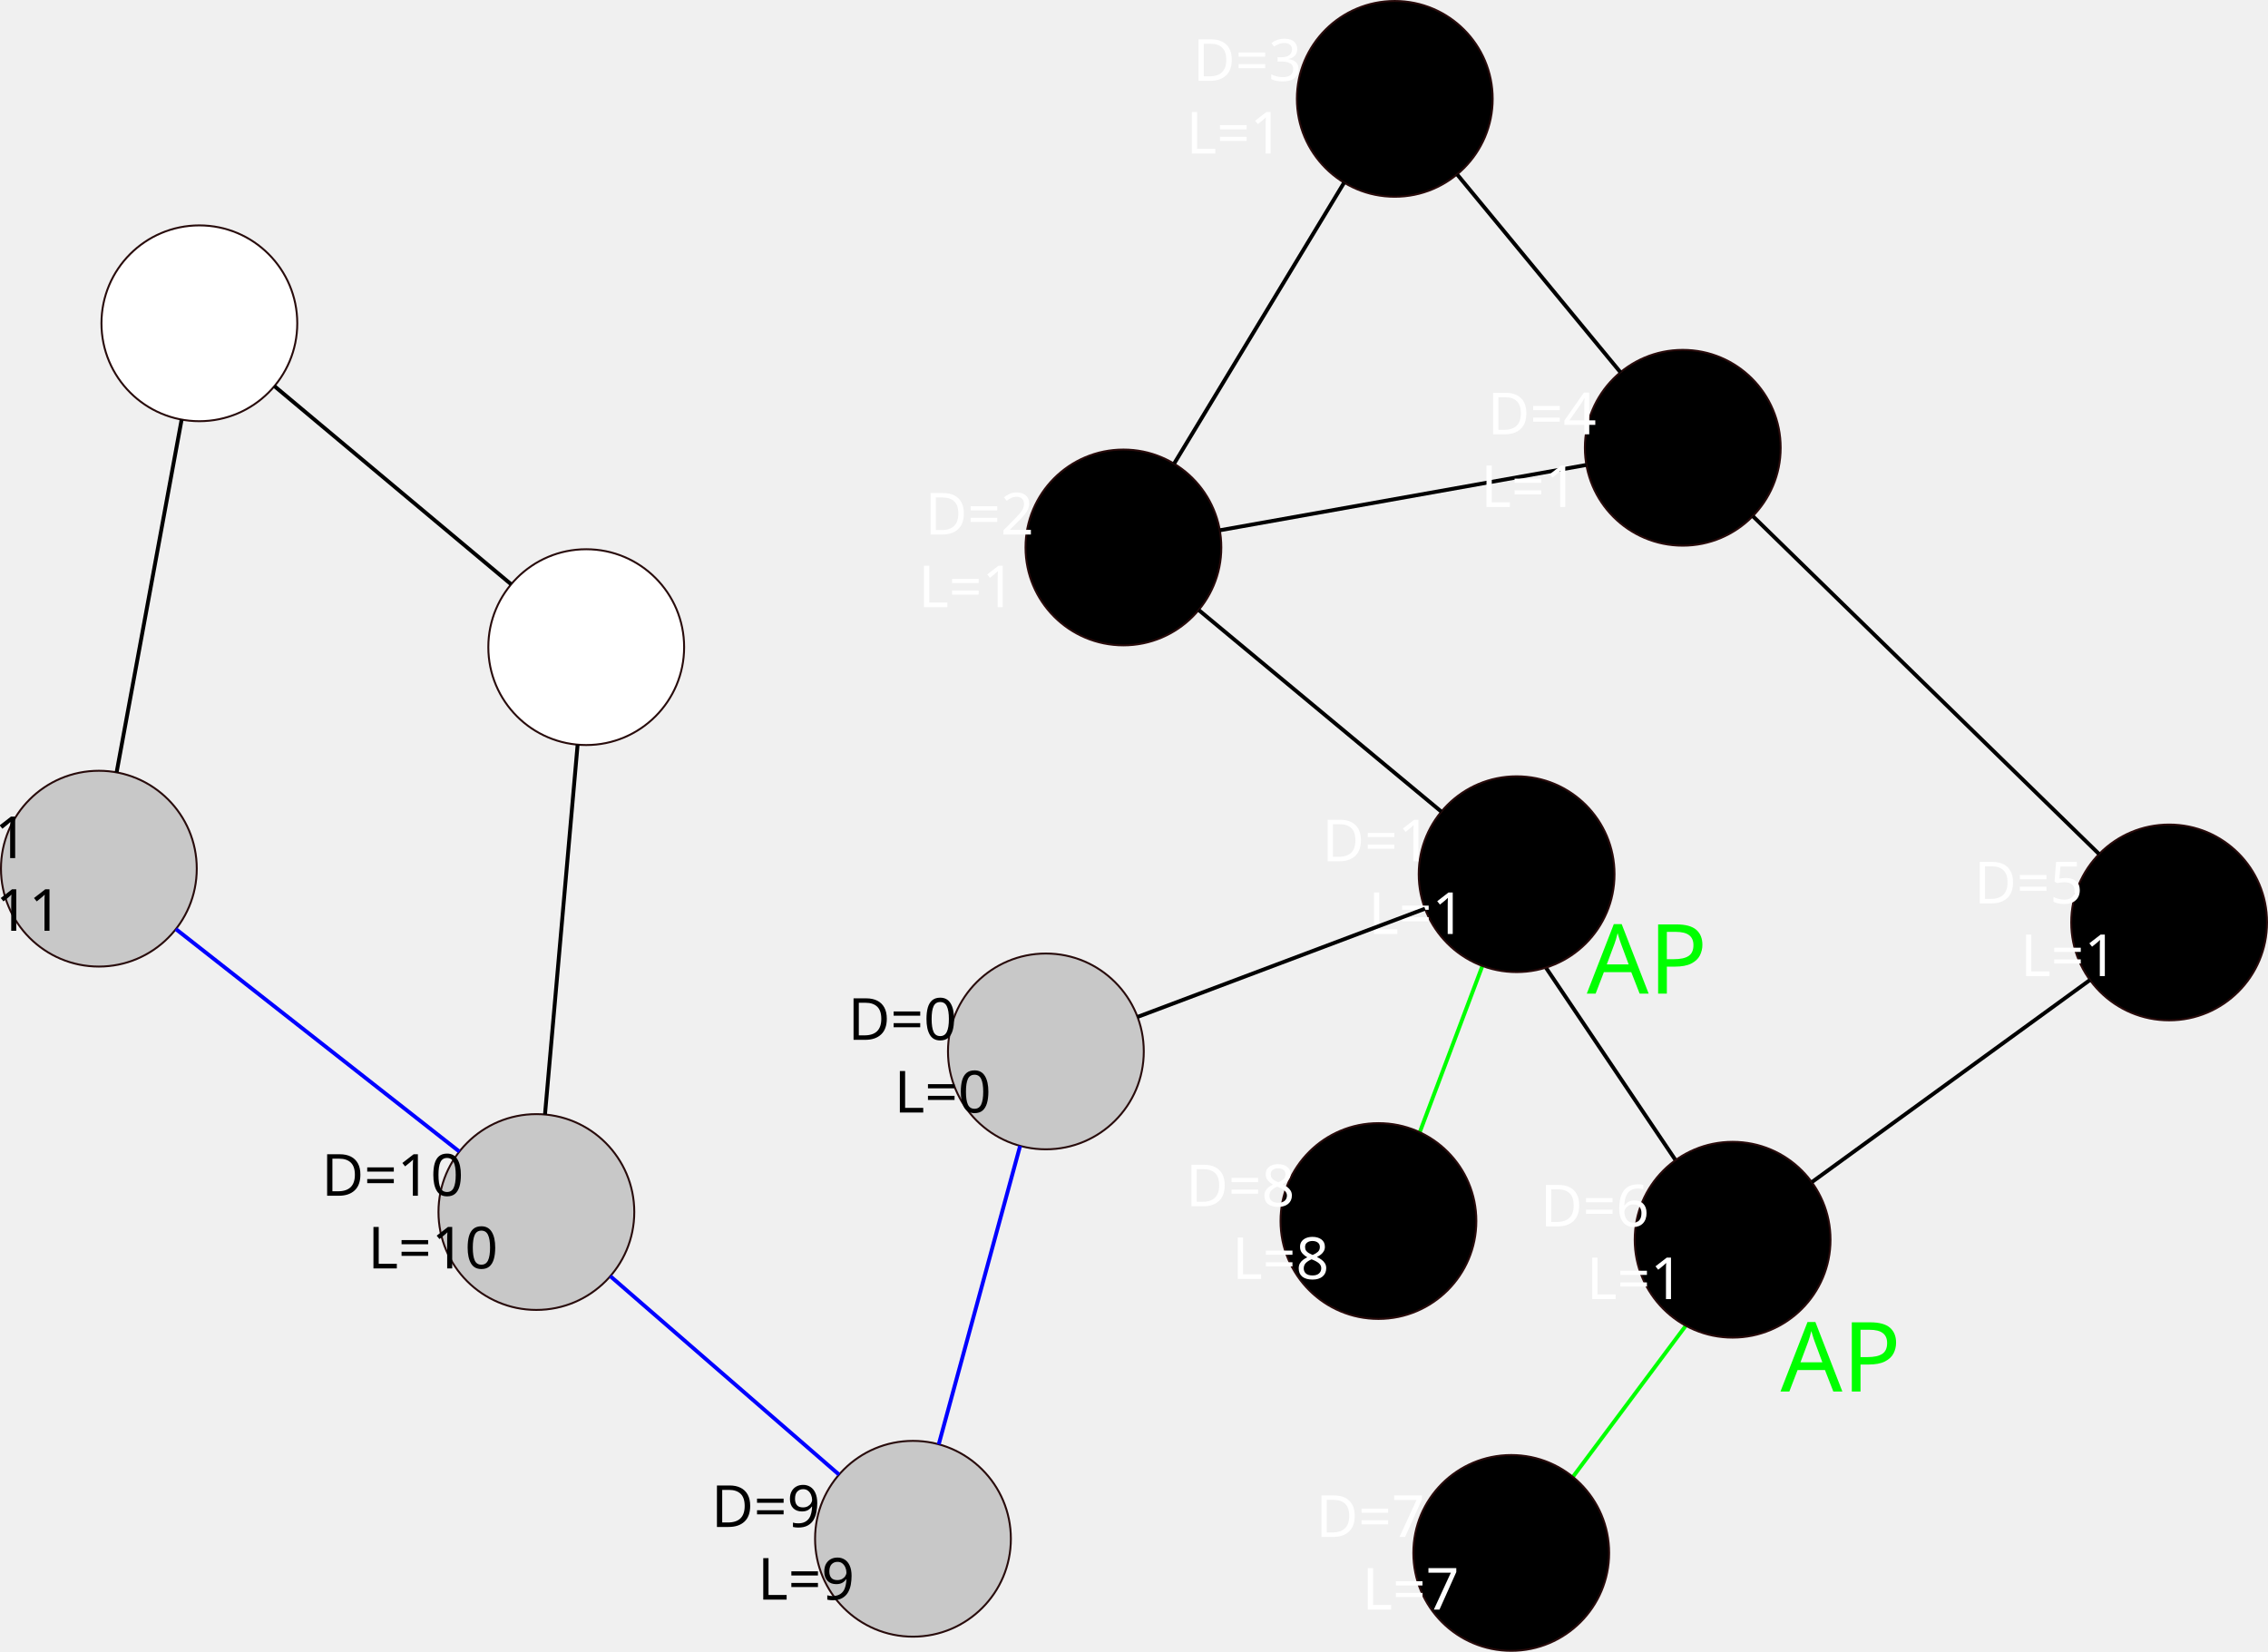
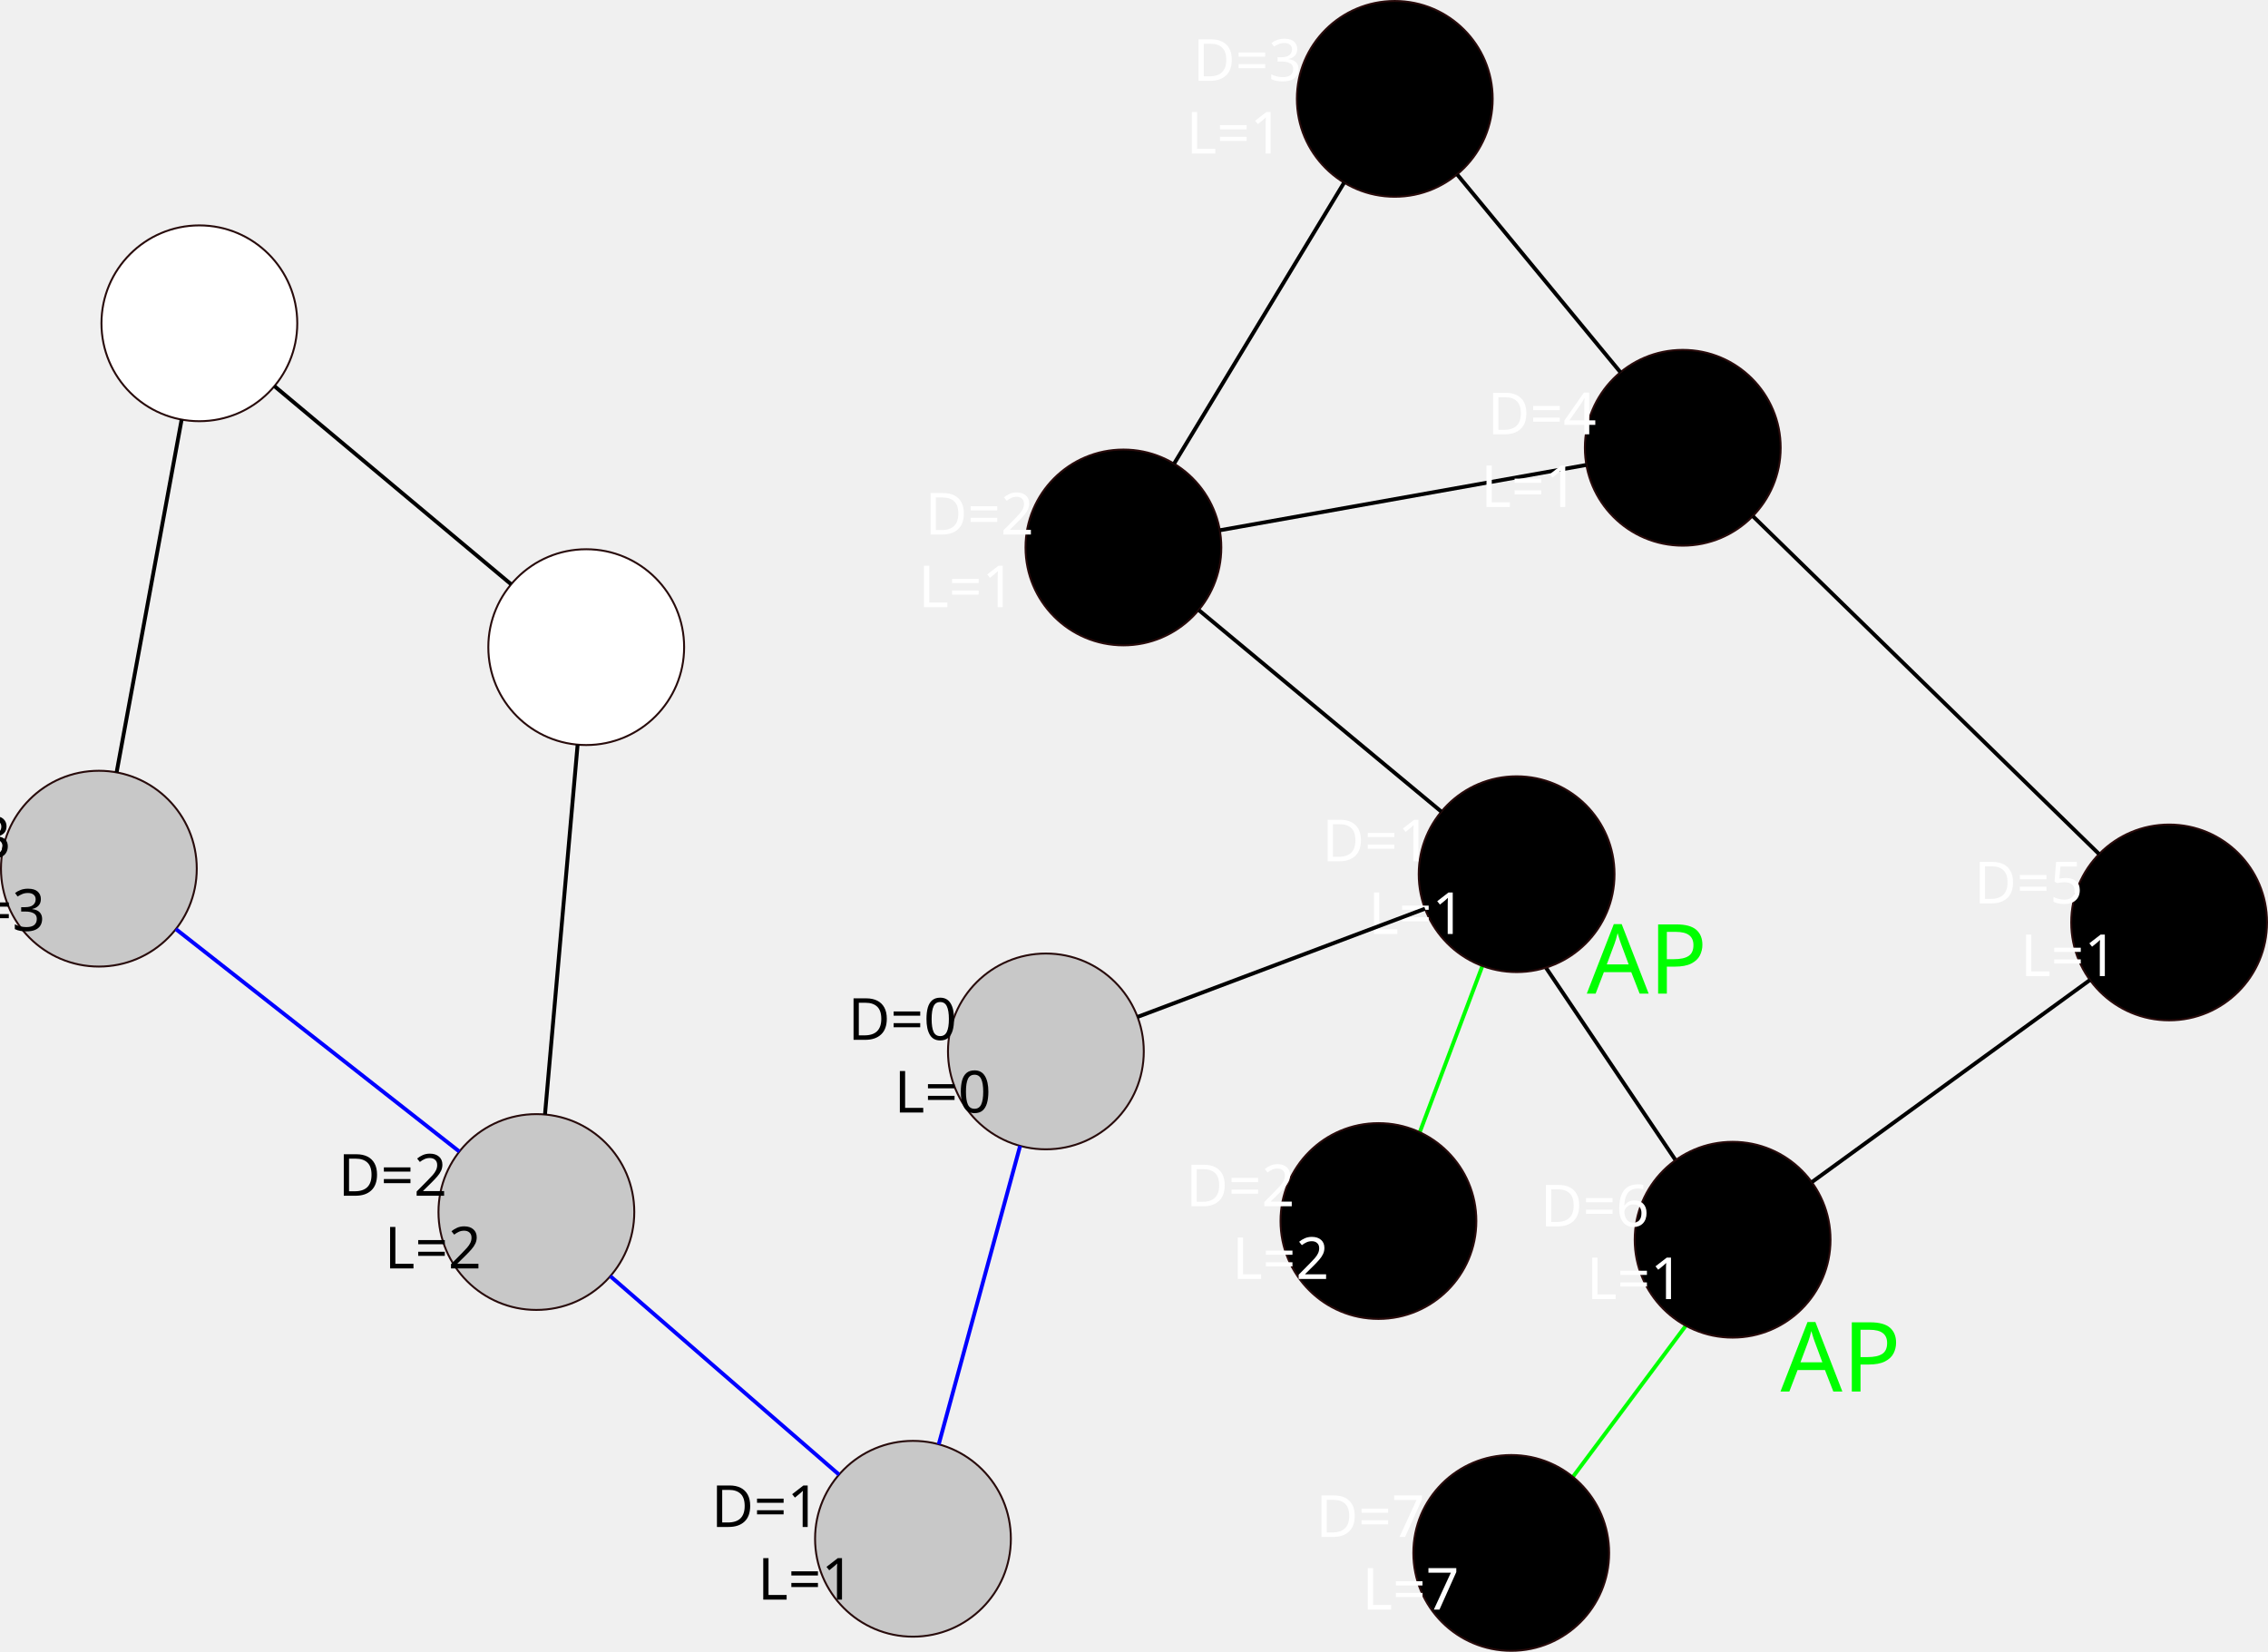
<svg xmlns="http://www.w3.org/2000/svg" width="585.037" height="426.087" id="svg2" version="1.0">
  <defs id="defs4">
    </defs>
  <g id="layer1" transform="translate(-68.7819,-91.14408)">
    <path style="fill:none;fill-opacity:0.75;fill-rule:evenodd;stroke:#00ff00;stroke-width:1px;stroke-linecap:butt;stroke-linejoin:miter;stroke-opacity:1" d="M 356.786,317.159 L 391.071,226.087" id="path2473" transform="translate(68.7819,91.14408)" />
    <path style="fill:none;fill-opacity:0.75;fill-rule:evenodd;stroke:#000000;stroke-width:1px;stroke-linecap:butt;stroke-linejoin:miter;stroke-opacity:1" d="M 451.538,316.971 L 518.208,415.966" id="path2425" />
    <path style="fill:none;fill-opacity:0.75;fill-rule:evenodd;stroke:#00ff00;stroke-width:1px;stroke-linecap:butt;stroke-linejoin:miter;stroke-opacity:1" d="M 457.599,494.758 L 517.198,414.956" id="path2433" />
    <path style="opacity:1;fill:#ffffff;fill-opacity:1;stroke:#280b0b;stroke-width:0.5;stroke-miterlimit:4;stroke-dasharray:none;stroke-opacity:1" id="path2383" d="m 145.462,174.54 a 25.254,25.254 0 0 1 -25.254,25.254 25.254,25.254 0 0 1 -25.254,-25.254 25.254,25.254 0 0 1 25.254,-25.254 25.254,25.254 0 0 1 25.254,25.254 z" />
    <path style="opacity:1;fill:#c8c8c8;fill-opacity:1;stroke:#280b0b;stroke-width:0.5;stroke-miterlimit:4;stroke-dasharray:none;stroke-opacity:1" id="path2385" d="m 145.462,174.54 a 25.254,25.254 0 0 1 -25.254,25.254 25.254,25.254 0 0 1 -25.254,-25.254 25.254,25.254 0 0 1 25.254,-25.254 25.254,25.254 0 0 1 25.254,25.254 z" transform="translate(-25.92244,140.6797)" />
    <path style="opacity:1;fill:#ffffff;fill-opacity:1;stroke:#280b0b;stroke-width:0.5;stroke-miterlimit:4;stroke-dasharray:none;stroke-opacity:1" id="path2389" d="m 145.462,174.54 a 25.254,25.254 0 0 1 -25.254,25.254 25.254,25.254 0 0 1 -25.254,-25.254 25.254,25.254 0 0 1 25.254,-25.254 25.254,25.254 0 0 1 25.254,25.254 z" transform="translate(99.79185,83.53684)" />
    <path style="opacity:1;fill:#c8c8c8;fill-opacity:1;stroke:#280b0b;stroke-width:0.5;stroke-miterlimit:4;stroke-dasharray:none;stroke-opacity:1" id="path2391" d="m 145.462,174.54 a 25.254,25.254 0 0 1 -25.254,25.254 25.254,25.254 0 0 1 -25.254,-25.254 25.254,25.254 0 0 1 25.254,-25.254 25.254,25.254 0 0 1 25.254,25.254 z" transform="translate(86.93471,229.2511)" />
    <path style="opacity:1;fill:#c8c8c8;fill-opacity:1;stroke:#280b0b;stroke-width:0.5;stroke-miterlimit:4;stroke-dasharray:none;stroke-opacity:1" id="path2393" d="m 145.462,174.54 a 25.254,25.254 0 0 1 -25.254,25.254 25.254,25.254 0 0 1 -25.254,-25.254 25.254,25.254 0 0 1 25.254,-25.254 25.254,25.254 0 0 1 25.254,25.254 z" transform="translate(184.0776,313.5368)" />
    <path style="opacity:1;fill:#c8c8c8;fill-opacity:1;stroke:#280b0b;stroke-width:0.5;stroke-miterlimit:4;stroke-dasharray:none;stroke-opacity:1" id="path2395" d="m 145.462,174.54 a 25.254,25.254 0 0 1 -25.254,25.254 25.254,25.254 0 0 1 -25.254,-25.254 25.254,25.254 0 0 1 25.254,-25.254 25.254,25.254 0 0 1 25.254,25.254 z" transform="translate(218.3633,187.8226)" />
    <path style="opacity:1;fill:#000000;fill-opacity:1;stroke:#280b0b;stroke-width:0.5;stroke-miterlimit:4;stroke-dasharray:none;stroke-opacity:1" id="path2397" d="m 145.462,174.54 a 25.254,25.254 0 0 1 -25.254,25.254 25.254,25.254 0 0 1 -25.254,-25.254 25.254,25.254 0 0 1 25.254,-25.254 25.254,25.254 0 0 1 25.254,25.254 z" transform="translate(238.3633,57.82255)" />
    <path style="opacity:1;fill:#000000;fill-opacity:1;stroke:#280b0b;stroke-width:0.5;stroke-miterlimit:4;stroke-dasharray:none;stroke-opacity:1" id="path2399" d="m 145.462,174.54 a 25.254,25.254 0 0 1 -25.254,25.254 25.254,25.254 0 0 1 -25.254,-25.254 25.254,25.254 0 0 1 25.254,-25.254 25.254,25.254 0 0 1 25.254,25.254 z" transform="translate(308.3633,-57.89173)" />
    <path style="opacity:1;fill:#000000;fill-opacity:1;stroke:#280b0b;stroke-width:0.5;stroke-miterlimit:4;stroke-dasharray:none;stroke-opacity:1" id="path2401" d="m 145.462,174.54 a 25.254,25.254 0 0 1 -25.254,25.254 25.254,25.254 0 0 1 -25.254,-25.254 25.254,25.254 0 0 1 25.254,-25.254 25.254,25.254 0 0 1 25.254,25.254 z" transform="translate(382.649,32.10827)" />
    <path style="opacity:1;fill:#000000;fill-opacity:1;stroke:#280b0b;stroke-width:0.5;stroke-miterlimit:4;stroke-dasharray:none;stroke-opacity:1" id="path2403" d="m 145.462,174.54 a 25.254,25.254 0 0 1 -25.254,25.254 25.254,25.254 0 0 1 -25.254,-25.254 25.254,25.254 0 0 1 25.254,-25.254 25.254,25.254 0 0 1 25.254,25.254 z" transform="translate(339.7919,142.1083)" />
    <path style="opacity:1;fill:#000000;fill-opacity:1;stroke:#280b0b;stroke-width:0.5;stroke-miterlimit:4;stroke-dasharray:none;stroke-opacity:1" id="path2405" d="m 145.462,174.54 a 25.254,25.254 0 0 1 -25.254,25.254 25.254,25.254 0 0 1 -25.254,-25.254 25.254,25.254 0 0 1 25.254,-25.254 25.254,25.254 0 0 1 25.254,25.254 z" transform="translate(395.5061,236.394)" />
    <path style="opacity:1;fill:#000000;fill-opacity:1;stroke:#280b0b;stroke-width:0.5;stroke-miterlimit:4;stroke-dasharray:none;stroke-opacity:1" id="path2429" d="m 145.462,174.54 a 25.254,25.254 0 0 1 -25.254,25.254 25.254,25.254 0 0 1 -25.254,-25.254 25.254,25.254 0 0 1 25.254,-25.254 25.254,25.254 0 0 1 25.254,25.254 z" transform="translate(508.1067,154.5533)" />
    <path style="opacity:1;fill:#000000;fill-opacity:1;stroke:#280b0b;stroke-width:0.5;stroke-miterlimit:4;stroke-dasharray:none;stroke-opacity:1" id="path2431" d="m 145.462,174.54 a 25.254,25.254 0 0 1 -25.254,25.254 25.254,25.254 0 0 1 -25.254,-25.254 25.254,25.254 0 0 1 25.254,-25.254 25.254,25.254 0 0 1 25.254,25.254 z" transform="translate(338.4011,317.1879)" />
    <path style="opacity:1;fill:#000000;fill-opacity:1;stroke:#280b0b;stroke-width:0.5;stroke-miterlimit:4;stroke-dasharray:none;stroke-opacity:1" id="path2469" d="m 145.462,174.54 a 25.254,25.254 0 0 1 -25.254,25.254 25.254,25.254 0 0 1 -25.254,-25.254 25.254,25.254 0 0 1 25.254,-25.254 25.254,25.254 0 0 1 25.254,25.254 z" transform="translate(304.1474,231.5749)" />
    <text xml:space="preserve" style="font-style:normal;font-weight:normal;font-size:40px;line-height:125%;font-family:sans-serif;letter-spacing:0px;word-spacing:0px;fill:#000000;fill-opacity:1;stroke:none;stroke-width:1px;stroke-linecap:butt;stroke-linejoin:miter;stroke-opacity:1" x="337.959" y="359.374" id="text4158">
      <tspan id="tspan4160" x="337.959" y="359.374" style="font-size:15px;text-align:center;text-anchor:middle">D=0</tspan>
      <tspan x="337.959" y="378.124" id="tspan4162" style="font-size:15px;text-align:center;text-anchor:middle">L=0</tspan>
    </text>
    <text xml:space="preserve" style="font-style:normal;font-weight:normal;font-size:40px;line-height:125%;font-family:sans-serif;letter-spacing:0px;word-spacing:0px;fill:#ffffff;fill-opacity:1;stroke:none;stroke-width:1px;stroke-linecap:butt;stroke-linejoin:miter;stroke-opacity:1;" x="460.262" y="313.317" id="text4158-7">
      <tspan id="tspan4160-0" x="460.262" y="313.317" style="font-size:15px;text-align:center;text-anchor:middle;fill:#ffffff;fill-opacity:1;">D=1</tspan>
      <tspan x="460.262" y="332.067" id="tspan4162-3" style="font-size:15px;text-align:center;text-anchor:middle;fill:#ffffff;fill-opacity:1;">L=1</tspan>
    </text>
    <path style="fill:none;fill-rule:evenodd;stroke:#000000;stroke-width:1px;stroke-linecap:butt;stroke-linejoin:miter;stroke-opacity:1" d="m 362.205,353.465 74.161,-27.919" id="path4185" />
    <path style="fill:none;fill-rule:evenodd;stroke:#000000;stroke-width:1px;stroke-linecap:butt;stroke-linejoin:miter;stroke-opacity:1" d="M 440.577,300.508 377.994,248.502" id="path4187" />
    <path style="fill:none;fill-rule:evenodd;stroke:#000000;stroke-width:1px;stroke-linecap:butt;stroke-linejoin:miter;stroke-opacity:1" d="m 383.433,227.931 94.562,-16.853" id="path4189" />
    <path style="fill:none;fill-rule:evenodd;stroke:#000000;stroke-width:1px;stroke-linecap:butt;stroke-linejoin:miter;stroke-opacity:1" d="m 371.643,210.755 43.858,-72.5" id="path4191" />
    <path style="fill:none;fill-rule:evenodd;stroke:#000000;stroke-width:1px;stroke-linecap:butt;stroke-linejoin:miter;stroke-opacity:1" d="m 444.647,136.124 42.135,51.048" id="path4193" />
    <path style="fill:none;fill-rule:evenodd;stroke:#000000;stroke-width:1px;stroke-linecap:butt;stroke-linejoin:miter;stroke-opacity:1" d="m 520.93,224.287 89.312,87.167" id="path4195" />
    <path style="fill:none;fill-rule:evenodd;stroke:#000000;stroke-width:1px;stroke-linecap:butt;stroke-linejoin:miter;stroke-opacity:1" d="m 536.142,396.086 71.745,-52.146" id="path4197" />
    <path style="fill:none;fill-rule:evenodd;stroke:#0000ff;stroke-width:1px;stroke-linecap:butt;stroke-linejoin:miter;stroke-opacity:1" d="m 331.927,386.726 -20.996,76.987" id="path4199" />
    <path style="fill:none;fill-rule:evenodd;stroke:#0000ff;stroke-width:1px;stroke-linecap:butt;stroke-linejoin:miter;stroke-opacity:1" d="m 226.217,420.341 58.994,51.186" id="path4201" />
    <path style="fill:none;fill-rule:evenodd;stroke:#0000ff;stroke-width:1px;stroke-linecap:butt;stroke-linejoin:miter;stroke-opacity:1" d="m 114.152,330.81 73.125,57.389" id="path4203" />
    <path style="fill:none;fill-rule:evenodd;stroke:#000000;stroke-width:1px;stroke-linecap:butt;stroke-linejoin:miter;stroke-opacity:1" d="M 115.632,199.375 98.862,290.384" id="path4205" />
    <path style="fill:none;fill-rule:evenodd;stroke:#000000;stroke-width:1px;stroke-linecap:butt;stroke-linejoin:miter;stroke-opacity:1" d="m 139.572,190.75 61.063,51.117" id="path4207" />
    <path style="fill:none;fill-rule:evenodd;stroke:#000000;stroke-width:1px;stroke-linecap:butt;stroke-linejoin:miter;stroke-opacity:1" d="m 217.78,283.232 -8.418,95.403" id="path4209" />
    <text xml:space="preserve" style="font-style:normal;font-weight:normal;font-size:40px;line-height:125%;font-family:sans-serif;letter-spacing:0px;word-spacing:0px;fill:#ffffff;fill-opacity:1;stroke:none;stroke-width:1px;stroke-linecap:butt;stroke-linejoin:miter;stroke-opacity:1;" x="357.833" y="229.031" id="text4158-1">
      <tspan id="tspan4160-08" x="357.833" y="229.031" style="font-size:15px;text-align:center;text-anchor:middle;fill:#ffffff;fill-opacity:1;">D=2</tspan>
      <tspan x="357.833" y="247.781" id="tspan4162-2" style="font-size:15px;text-align:center;text-anchor:middle;fill:#ffffff;fill-opacity:1;">L=<tspan style="fill:#ffffff;fill-opacity:1;" id="tspan4399">1</tspan>
      </tspan>
    </text>
    <text xml:space="preserve" style="font-style:normal;font-weight:normal;font-size:40px;line-height:125%;font-family:sans-serif;letter-spacing:0px;word-spacing:0px;fill:#ffffff;fill-opacity:1;stroke:none;stroke-width:1px;stroke-linecap:butt;stroke-linejoin:miter;stroke-opacity:1;" x="426.943" y="111.994" id="text4158-1-9">
      <tspan id="tspan4160-08-7" x="426.943" y="111.994" style="font-size:15px;text-align:center;text-anchor:middle;fill:#ffffff;fill-opacity:1;">D=3</tspan>
      <tspan x="426.943" y="130.744" id="tspan4162-2-0" style="font-size:15px;text-align:center;text-anchor:middle;fill:#ffffff;fill-opacity:1;">L=<tspan style="fill:#ffffff;fill-opacity:1;" id="tspan4397">1</tspan>
      </tspan>
    </text>
    <text xml:space="preserve" style="font-style:normal;font-weight:normal;font-size:40px;line-height:125%;font-family:sans-serif;letter-spacing:0px;word-spacing:0px;fill:#ffffff;fill-opacity:1;stroke:none;stroke-width:1px;stroke-linecap:butt;stroke-linejoin:miter;stroke-opacity:1;" x="502.936" y="203.174" id="text4158-1-9-0">
      <tspan id="tspan4160-08-7-1" x="502.936" y="203.174" style="font-size:15px;text-align:center;text-anchor:middle;fill:#ffffff;fill-opacity:1;">D=4</tspan>
      <tspan x="502.936" y="221.924" id="tspan4162-2-0-0" style="font-size:15px;text-align:center;text-anchor:middle;fill:#ffffff;fill-opacity:1;">L=1<tspan style="fill:#ffffff;fill-opacity:1;" id="tspan4395" />
      </tspan>
    </text>
    <text xml:space="preserve" style="font-style:normal;font-weight:normal;font-size:40px;line-height:125%;font-family:sans-serif;letter-spacing:0px;word-spacing:0px;fill:#ffffff;fill-opacity:1;stroke:none;stroke-width:1px;stroke-linecap:butt;stroke-linejoin:miter;stroke-opacity:1;" x="628.471" y="324.181" id="text4158-1-9-0-0">
      <tspan id="tspan4160-08-7-1-0" x="628.471" y="324.181" style="font-size:15px;text-align:center;text-anchor:middle;fill:#ffffff;fill-opacity:1;">D=5</tspan>
      <tspan x="628.471" y="342.931" id="tspan4162-2-0-0-1" style="font-size:15px;text-align:center;text-anchor:middle;fill:#ffffff;fill-opacity:1;">L=1</tspan>
    </text>
    <text xml:space="preserve" style="font-style:normal;font-weight:normal;font-size:40px;line-height:125%;font-family:sans-serif;letter-spacing:0px;word-spacing:0px;fill:#ffffff;fill-opacity:1;stroke:none;stroke-width:1px;stroke-linecap:butt;stroke-linejoin:miter;stroke-opacity:1;" x="516.562" y="407.503" id="text4158-1-9-0-0-9">
      <tspan id="tspan4160-08-7-1-0-5" x="516.562" y="407.503" style="font-size:15px;text-align:center;text-anchor:middle;fill:#ffffff;fill-opacity:1;">D=6</tspan>
      <tspan x="516.562" y="426.253" id="tspan4162-2-0-0-1-6" style="font-size:15px;text-align:center;text-anchor:middle;fill:#ffffff;fill-opacity:1;">L=1</tspan>
    </text>
    <text xml:space="preserve" style="font-style:normal;font-weight:normal;font-size:40px;line-height:125%;font-family:sans-serif;letter-spacing:0px;word-spacing:0px;fill:#ffffff;fill-opacity:1;stroke:none;stroke-width:1px;stroke-linecap:butt;stroke-linejoin:miter;stroke-opacity:1;" x="458.665" y="487.602" id="text4158-1-9-0-0-9-9">
      <tspan id="tspan4160-08-7-1-0-5-9" x="458.665" y="487.602" style="font-size:15px;text-align:center;text-anchor:middle;fill:#ffffff;fill-opacity:1;">D=7</tspan>
      <tspan x="458.665" y="506.352" id="tspan4162-2-0-0-1-6-5" style="font-size:15px;text-align:center;text-anchor:middle;fill:#ffffff;fill-opacity:1;">L=7</tspan>
    </text>
    <text xml:space="preserve" style="font-style:normal;font-weight:normal;font-size:40px;line-height:125%;font-family:sans-serif;letter-spacing:0px;word-spacing:0px;fill:#000000;fill-opacity:1;stroke:none;stroke-width:1px;stroke-linecap:butt;stroke-linejoin:miter;stroke-opacity:1" x="528.068" y="450.088" id="text4371">
      <tspan id="tspan4373" x="528.068" y="450.088" style="font-size:25px;fill:#00ff00;fill-opacity:1">AP</tspan>
    </text>
-     <text xml:space="preserve" style="font-style:normal;font-weight:normal;font-size:40px;line-height:125%;font-family:sans-serif;letter-spacing:0px;word-spacing:0px;fill:#ffffff;fill-opacity:1;stroke:none;stroke-width:1px;stroke-linecap:butt;stroke-linejoin:miter;stroke-opacity:1;" x="425.123" y="402.308" id="text4158-7-0">
-       <tspan id="tspan4160-0-9" x="425.123" y="402.308" style="font-size:15px;text-align:center;text-anchor:middle;fill:#ffffff;fill-opacity:1;">D=8</tspan>
-       <tspan x="425.123" y="421.058" id="tspan4162-3-1" style="font-size:15px;text-align:center;text-anchor:middle;fill:#ffffff;fill-opacity:1;">L=8</tspan>
+     <text xml:space="preserve" style="font-style:normal;font-weight:normal;font-size:40px;line-height:125%;font-family:sans-serif;letter-spacing:0px;word-spacing:0px;fill:#ffffff;fill-opacity:1;stroke:none;stroke-width:1px;stroke-linecap:butt;stroke-linejoin:miter;stroke-opacity:1" x="425.123" y="402.308" id="text4158-7-0">
+       <tspan id="tspan4160-0-9" x="425.123" y="402.308" style="font-size:15px;text-align:center;text-anchor:middle;fill:#ffffff;fill-opacity:1">D=2</tspan>
+       <tspan x="425.123" y="421.058" id="tspan4162-3-1" style="font-size:15px;text-align:center;text-anchor:middle;fill:#ffffff;fill-opacity:1">L=2</tspan>
    </text>
    <text xml:space="preserve" style="font-style:normal;font-weight:normal;font-size:40px;line-height:125%;font-family:sans-serif;letter-spacing:0px;word-spacing:0px;fill:#000000;fill-opacity:1;stroke:none;stroke-width:1px;stroke-linecap:butt;stroke-linejoin:miter;stroke-opacity:1" x="478.1" y="347.446" id="text4371-3">
      <tspan id="tspan4373-6" x="478.1" y="347.446" style="font-size:25px;fill:#00ff00;fill-opacity:1">AP</tspan>
    </text>
    <text xml:space="preserve" style="font-style:normal;font-weight:normal;font-size:40px;line-height:125%;font-family:sans-serif;letter-spacing:0px;word-spacing:0px;fill:#000000;fill-opacity:1;stroke:none;stroke-width:1px;stroke-linecap:butt;stroke-linejoin:miter;stroke-opacity:1" x="302.721" y="485.032" id="text4158-6">
-       <tspan id="tspan4160-3" x="302.721" y="485.032" style="font-size:15px;text-align:center;text-anchor:middle">D=9</tspan>
-       <tspan x="302.721" y="503.782" id="tspan4162-26" style="font-size:15px;text-align:center;text-anchor:middle">L=9</tspan>
+       <tspan id="tspan4160-3" x="302.721" y="485.032" style="font-size:15px;text-align:center;text-anchor:middle">D=1</tspan>
+       <tspan x="302.721" y="503.782" id="tspan4162-26" style="font-size:15px;text-align:center;text-anchor:middle">L=1</tspan>
    </text>
    <text xml:space="preserve" style="font-style:normal;font-weight:normal;font-size:40px;line-height:125%;font-family:sans-serif;letter-spacing:0px;word-spacing:0px;fill:#000000;fill-opacity:1;stroke:none;stroke-width:1px;stroke-linecap:butt;stroke-linejoin:miter;stroke-opacity:1" x="206.463" y="399.594" id="text4158-6-7">
-       <tspan id="tspan4160-3-9" x="206.463" y="399.594" style="font-size:15px;text-align:center;text-anchor:middle">D=10</tspan>
-       <tspan x="206.463" y="418.344" id="tspan4162-26-7" style="font-size:15px;text-align:center;text-anchor:middle">L=10</tspan>
+       <tspan id="tspan4160-3-9" x="206.463" y="399.594" style="font-size:15px;text-align:center;text-anchor:middle">D=2</tspan>
+       <tspan x="206.463" y="418.344" id="tspan4162-26-7" style="font-size:15px;text-align:center;text-anchor:middle">L=2</tspan>
    </text>
    <text xml:space="preserve" style="font-style:normal;font-weight:normal;font-size:40px;line-height:125%;font-family:sans-serif;letter-spacing:0px;word-spacing:0px;fill:#000000;fill-opacity:1;stroke:none;stroke-width:1px;stroke-linecap:butt;stroke-linejoin:miter;stroke-opacity:1" x="94.003" y="312.498" id="text4158-6-7-6">
-       <tspan id="tspan4160-3-9-2" x="94.003" y="312.498" style="font-size:15px;text-align:center;text-anchor:middle">D=11</tspan>
-       <tspan x="94.003" y="331.248" id="tspan4162-26-7-9" style="font-size:15px;text-align:center;text-anchor:middle">L=11</tspan>
+       <tspan id="tspan4160-3-9-2" x="94.003" y="312.498" style="font-size:15px;text-align:center;text-anchor:middle">D=3</tspan>
+       <tspan x="94.003" y="331.248" id="tspan4162-26-7-9" style="font-size:15px;text-align:center;text-anchor:middle">L=3</tspan>
    </text>
  </g>
</svg>
